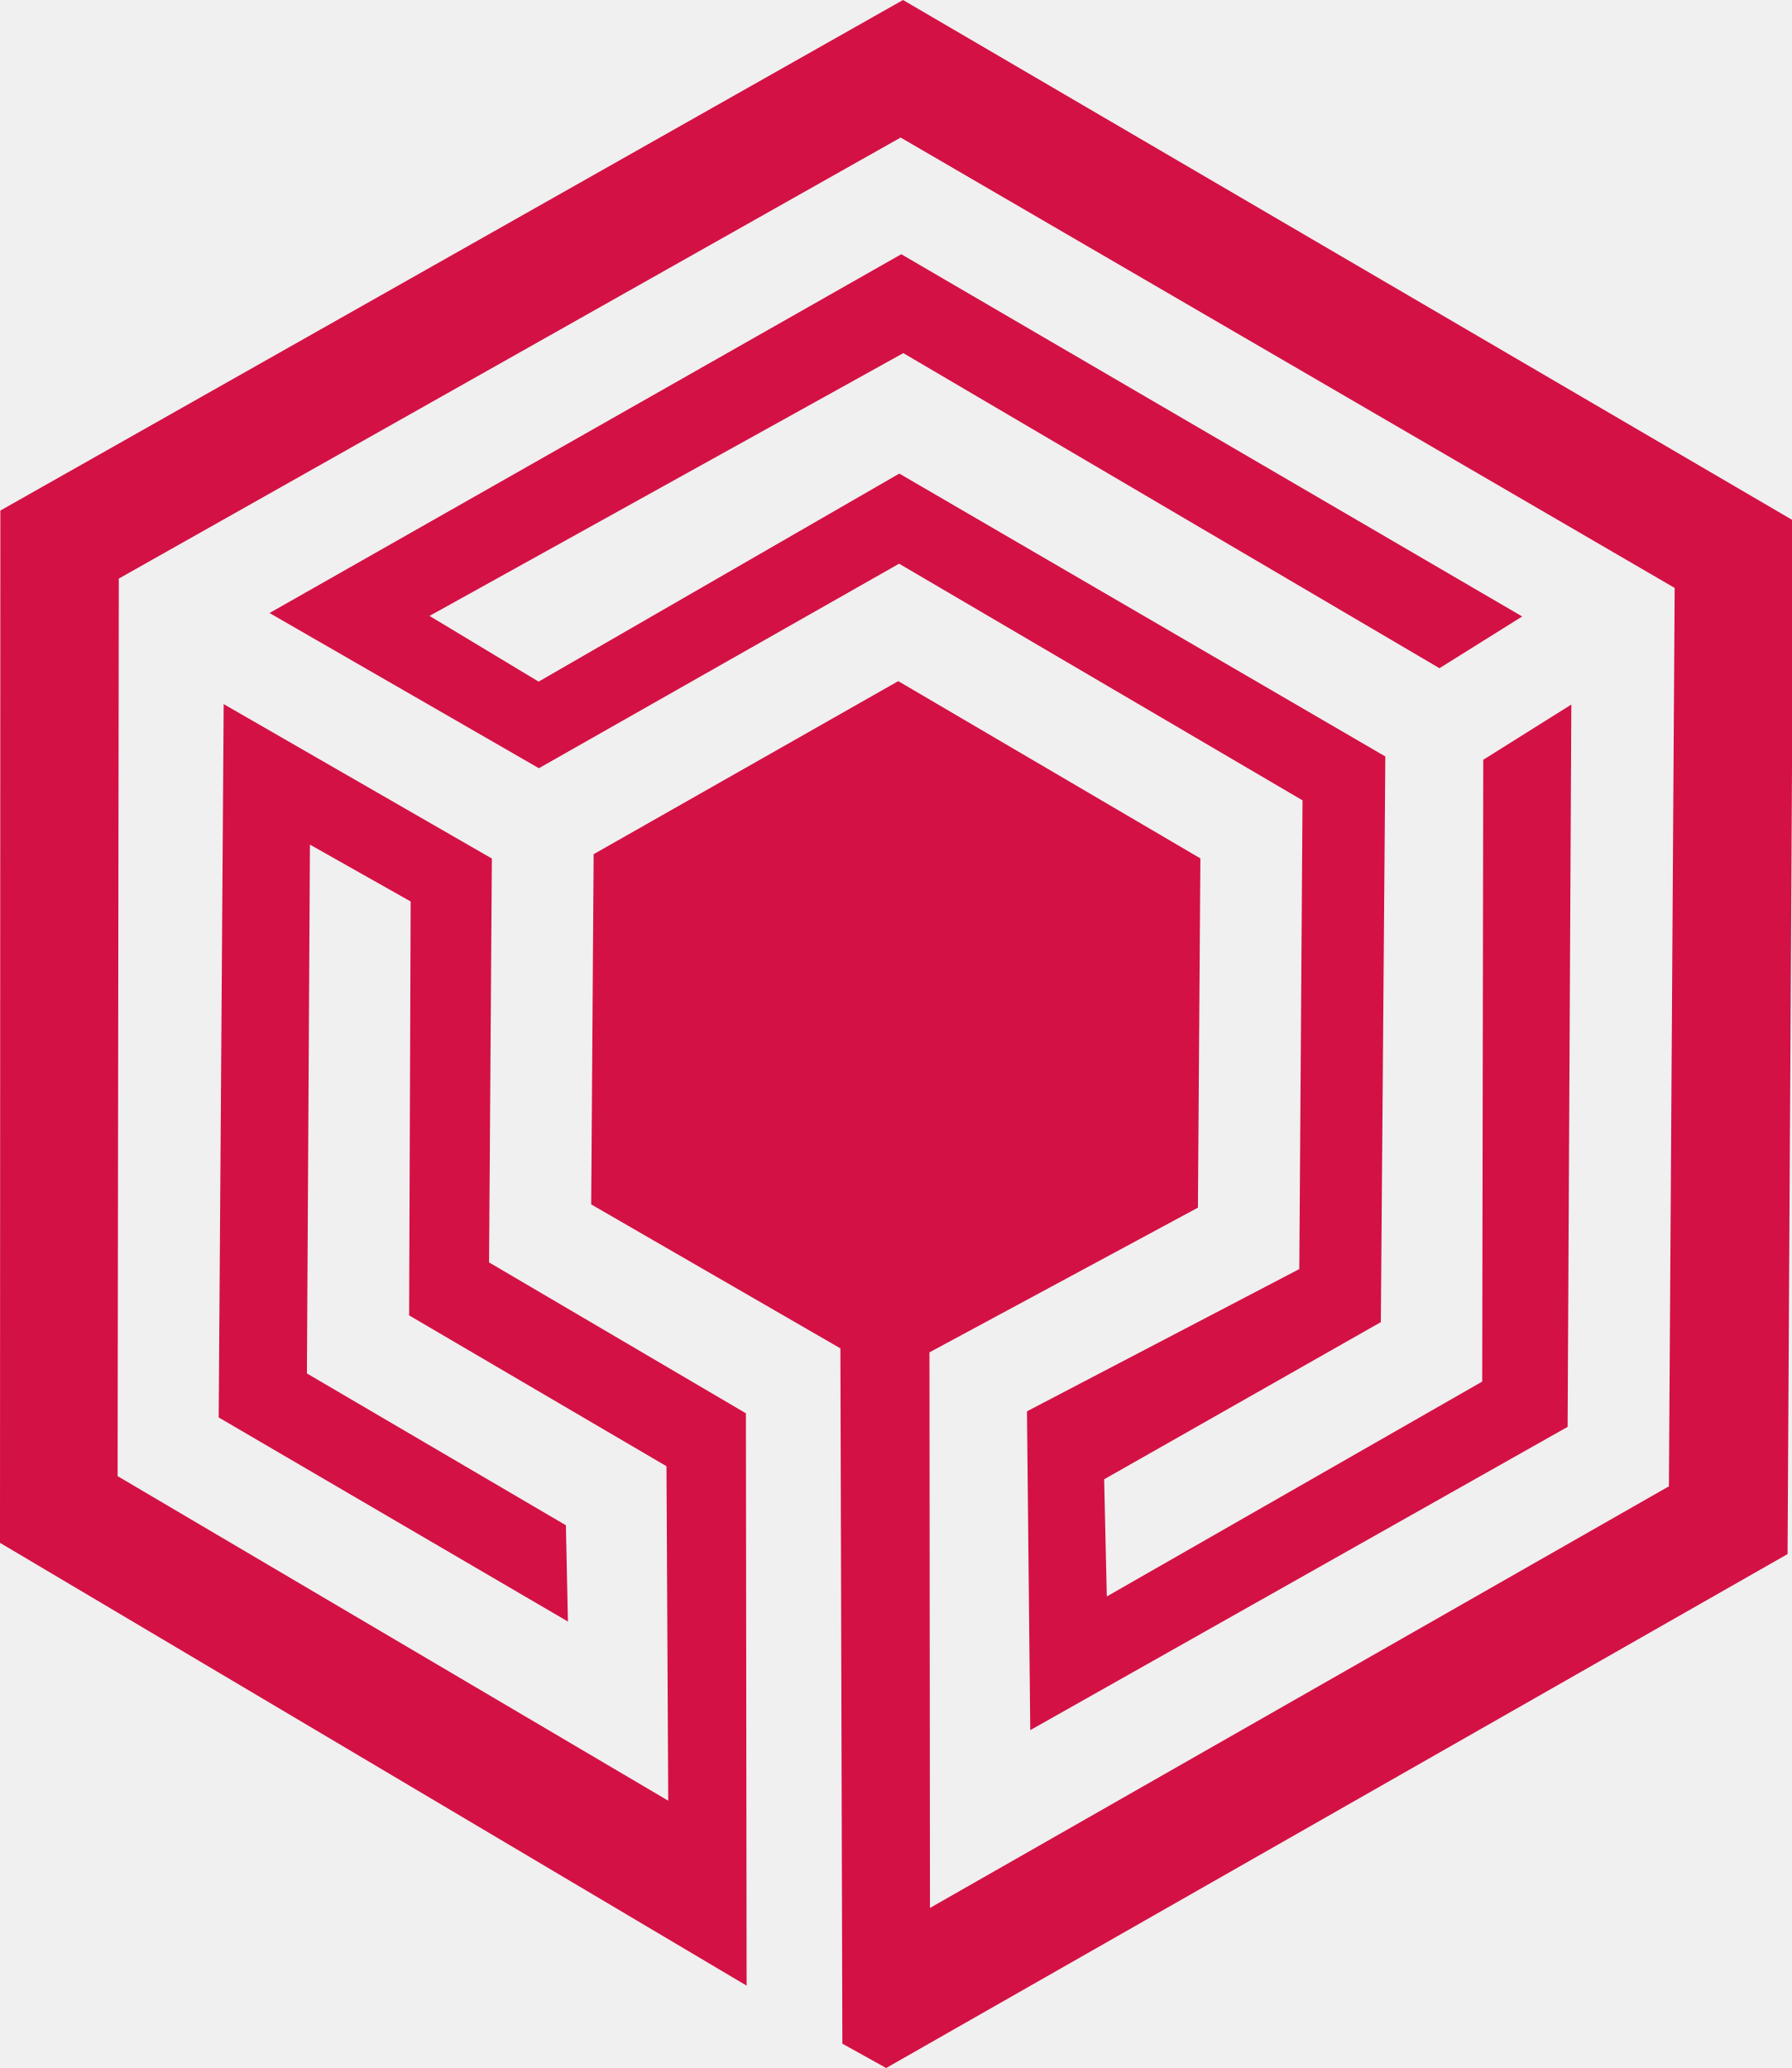
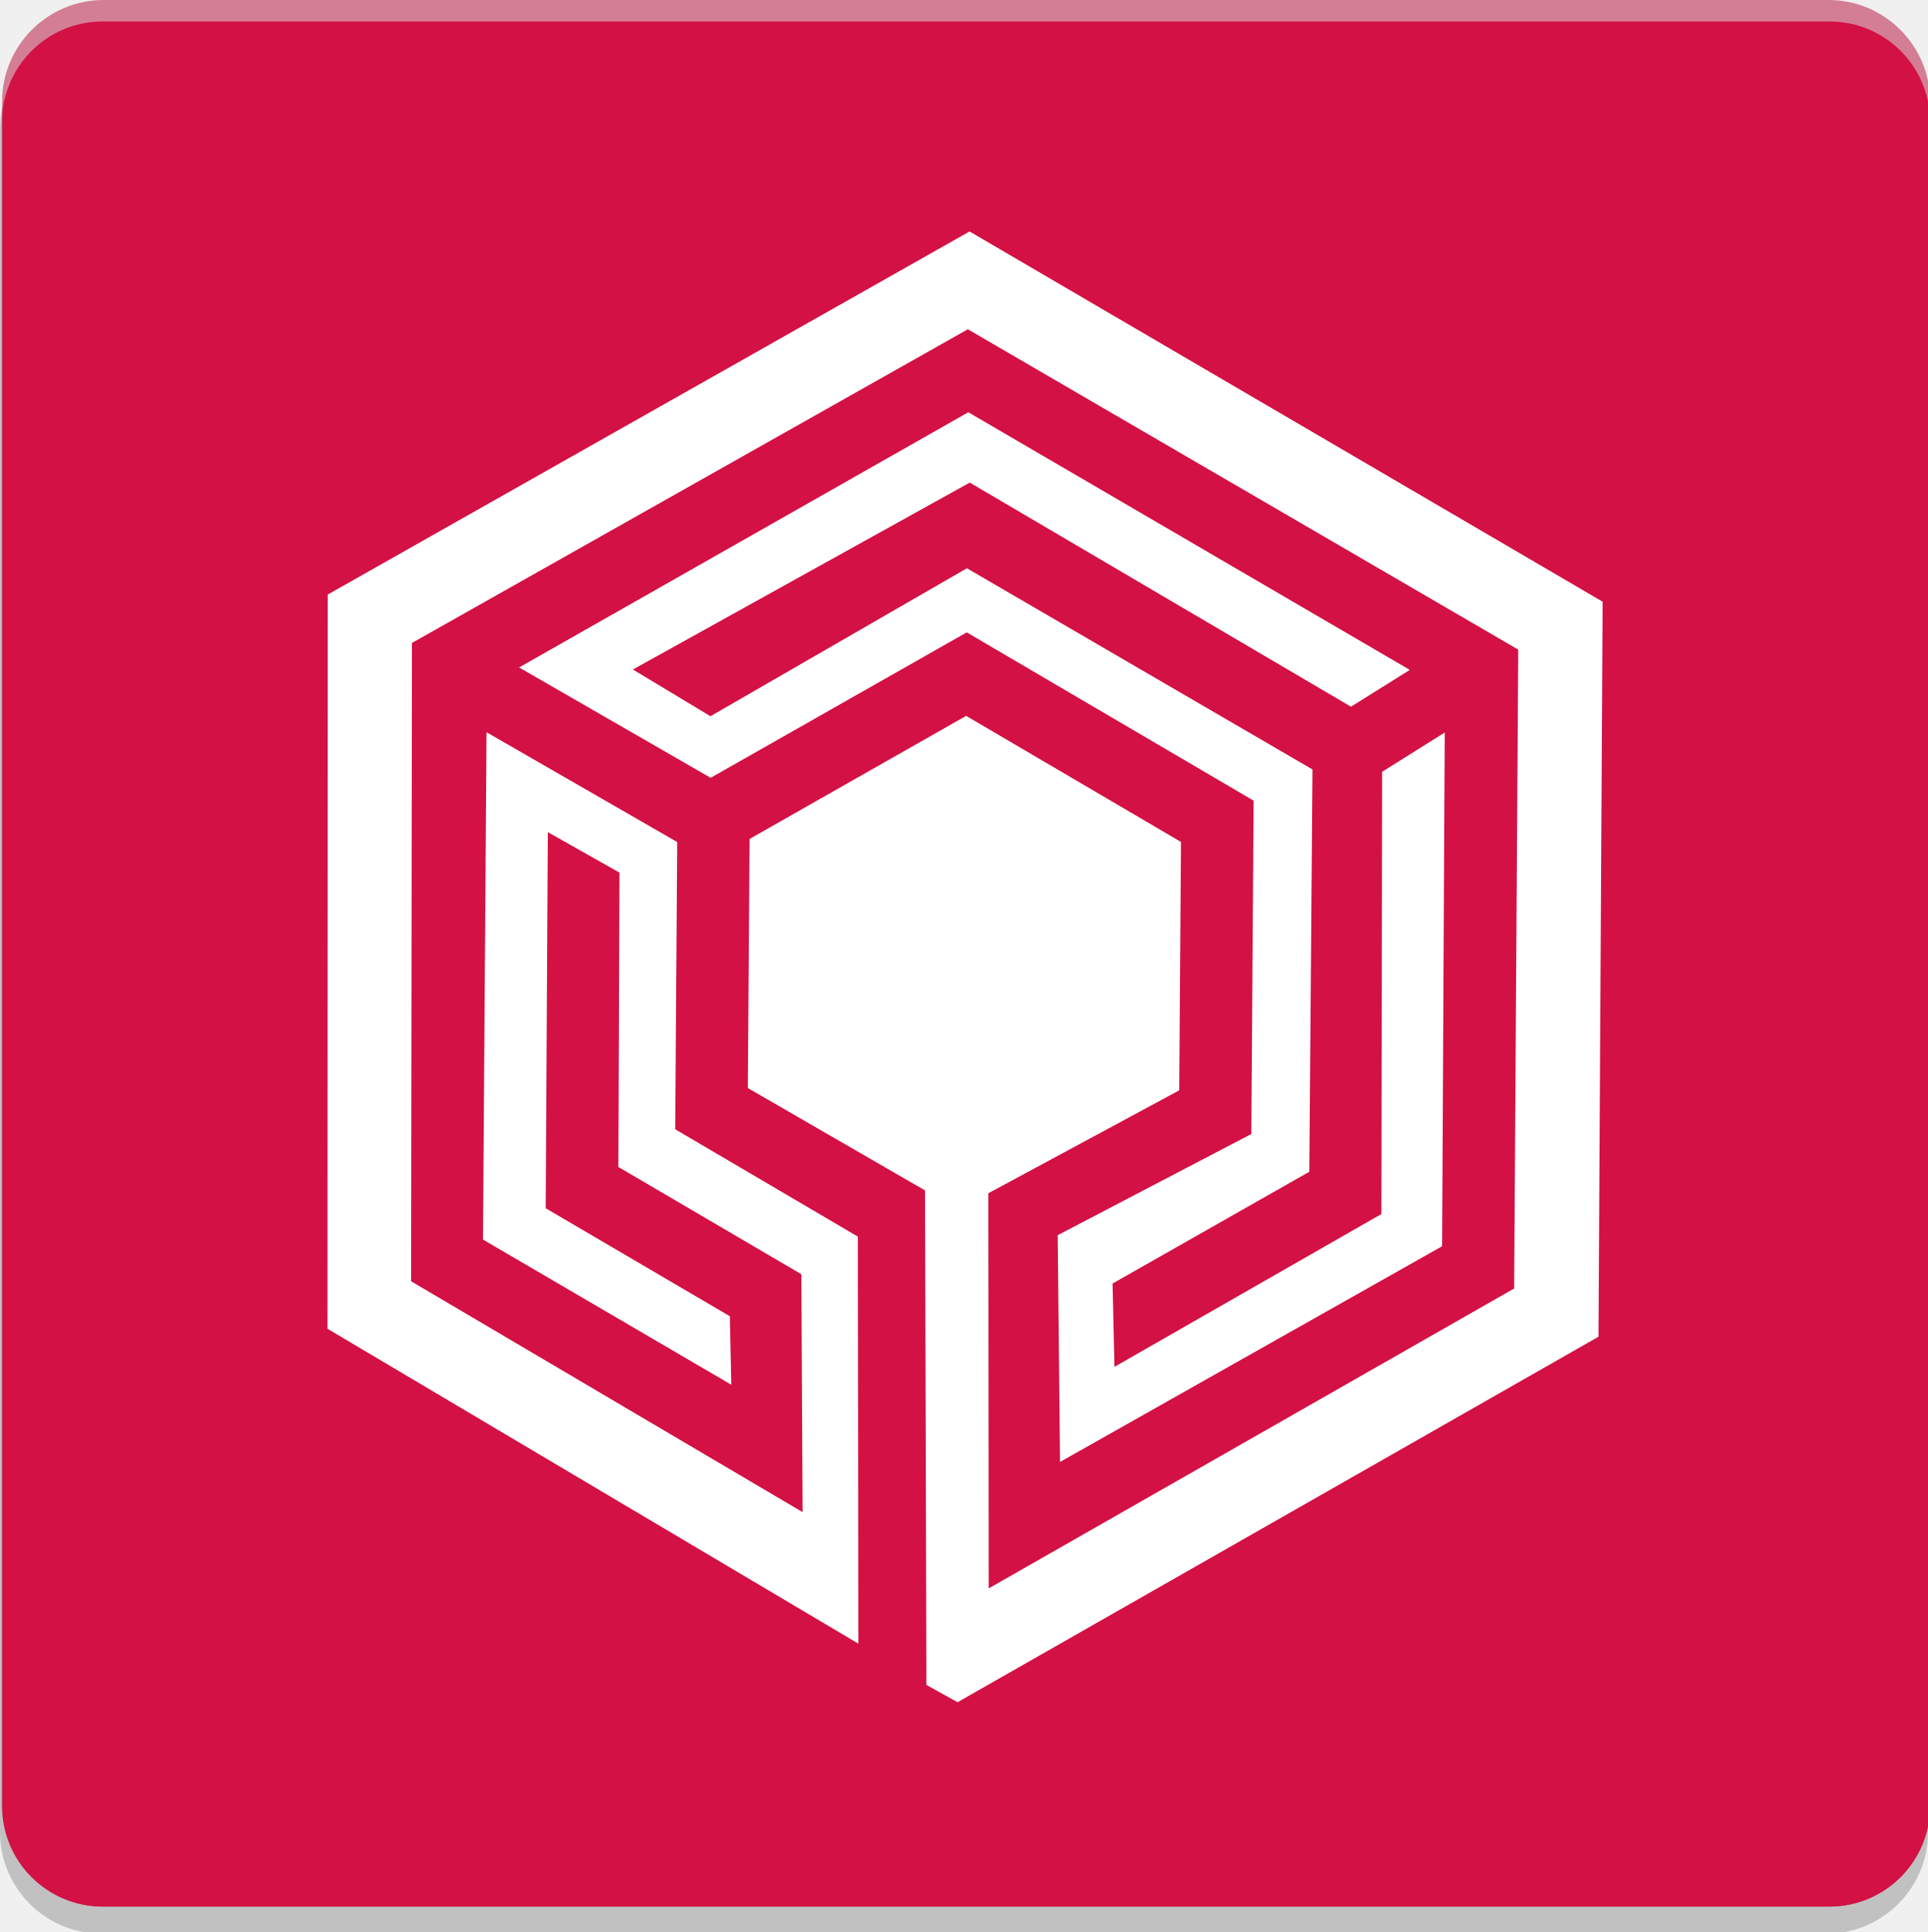
- <svg xmlns="http://www.w3.org/2000/svg" width="100%" height="100%" viewBox="0 0 693 800" version="1.1" xml:space="preserve" style="fill-rule:evenodd;clip-rule:evenodd;stroke-linejoin:round;stroke-miterlimit:1.414;">
+ <svg xmlns="http://www.w3.org/2000/svg" width="100%" height="100%" viewBox="0 0 460 461" version="1.1" xml:space="preserve" style="fill-rule:evenodd;clip-rule:evenodd;stroke-linejoin:round;stroke-miterlimit:1.414;">
  <g id="SSIL">
-     <path d="M556.762,258.492l-207.375,-121.891l-183.258,101.662l42.198,25.422l139.51,-80.481l187.989,109.438l-1.74,218.822l-107.018,60.796l1.033,45.325l145.193,-83.119l0.408,-240.546l34.069,-21.371l-1.441,279.428l-207.837,117.323l-1.278,-123.332l105.333,-55.032l1.251,-181.328l-156.041,-91.547l-139.32,79.122l-104.191,-60.035l244.353,-138.803l240.166,140.135l-32.002,20.012ZM45.488,571.036l212.976,125.562l-0.68,-129.395l-99.541,-58.349l0.598,-160.12l-38.963,-21.996l-1.169,204.575l100.167,58.73l0.789,37.25l-135.078,-78.959l1.93,-275.947l103.728,59.736l-1.088,156.232l99.351,58.376l0.272,221.405l-288.781,-171.295l0.136,-399.334l349.142,-197.505l344.384,201.393l-2.257,399.796l-348.652,198.81l-16.939,-9.408l-0.761,-268.987l-96.387,-55.684l0.952,-135.486l117.813,-66.941l116.861,68.572l-0.952,135.105l-103.837,55.983l0.19,214.934l285.817,-163.111l2.23,-347.538l-299.385,-174.231l-302.403,170.615l-0.462,347.211Z" style="fill:#d31145;fill-rule:nonzero;" />
+     <path id="i" d="M460.583,24.26c0,-13.398 -10.862,-24.26 -24.26,-24.26l-411.565,0c-13.398,0 -24.26,10.862 -24.26,24.26l0,406.422c0,13.398 10.862,24.26 24.26,24.26l411.565,0c13.398,0 24.26,-10.862 24.26,-24.26l0,-406.422Z" style="fill:#d37e95;" />
+     <path id="i1" d="M460.085,30.72c0,-13.398 -10.862,-24.26 -24.26,-24.26l-411.565,0c-13.398,0 -24.26,10.862 -24.26,24.26l0,406.422c0,13.398 10.862,24.26 24.26,24.26l411.565,0c13.398,0 24.26,-10.862 24.26,-24.26l0,-406.422Z" style="fill:#000;fill-opacity:0.198;" />
+     <path id="i2" d="M460.583,29.112c0,-13.248 -10.739,-23.987 -23.987,-23.987l-412.111,0c-13.248,0 -23.987,10.739 -23.987,23.987l0,401.844c0,13.248 10.739,23.987 23.987,23.987l412.111,0c13.248,0 23.987,-10.739 23.987,-23.987l0,-401.844Z" style="fill:#d31145;" />
+     <path id="SSIL1" d="M322.384,168.624l-90.971,-53.471l-80.392,44.597l18.512,11.152l61.2,-35.306l82.467,48.008l-0.763,95.993l-46.947,26.67l0.453,19.883l63.693,-36.462l0.179,-105.523l14.945,-9.375l-0.632,122.58l-91.174,51.467l-0.561,-54.103l46.208,-24.141l0.549,-79.545l-68.452,-40.16l-61.117,34.709l-45.706,-26.336l107.193,-60.89l105.356,61.474l-14.039,8.779l-0.001,8.77361e-05ZM98.099,305.731l93.428,55.082l-0.298,-56.763l-43.667,-25.596l0.262,-70.242l-17.092,-9.649l-0.513,89.743l43.941,25.764l0.346,16.341l-59.256,-34.638l0.847,-121.053l45.503,26.205l-0.477,68.536l43.583,25.608l0.119,97.126l-126.683,-75.144l0.06,-175.18l153.162,-86.642l151.074,88.347l-0.99,175.383l-152.947,87.214l-7.431,-4.127l-0.334,-117.999l-42.283,-24.428l0.417,-59.435l51.682,-29.366l51.265,30.081l-0.417,59.268l-45.551,24.559l0.084,94.287l125.382,-71.554l0.978,-152.458l-131.334,-76.432l-132.658,74.845l-0.203,152.315l-0,0Z" style="fill:#fff;fill-rule:nonzero;" />
  </g>
</svg>
